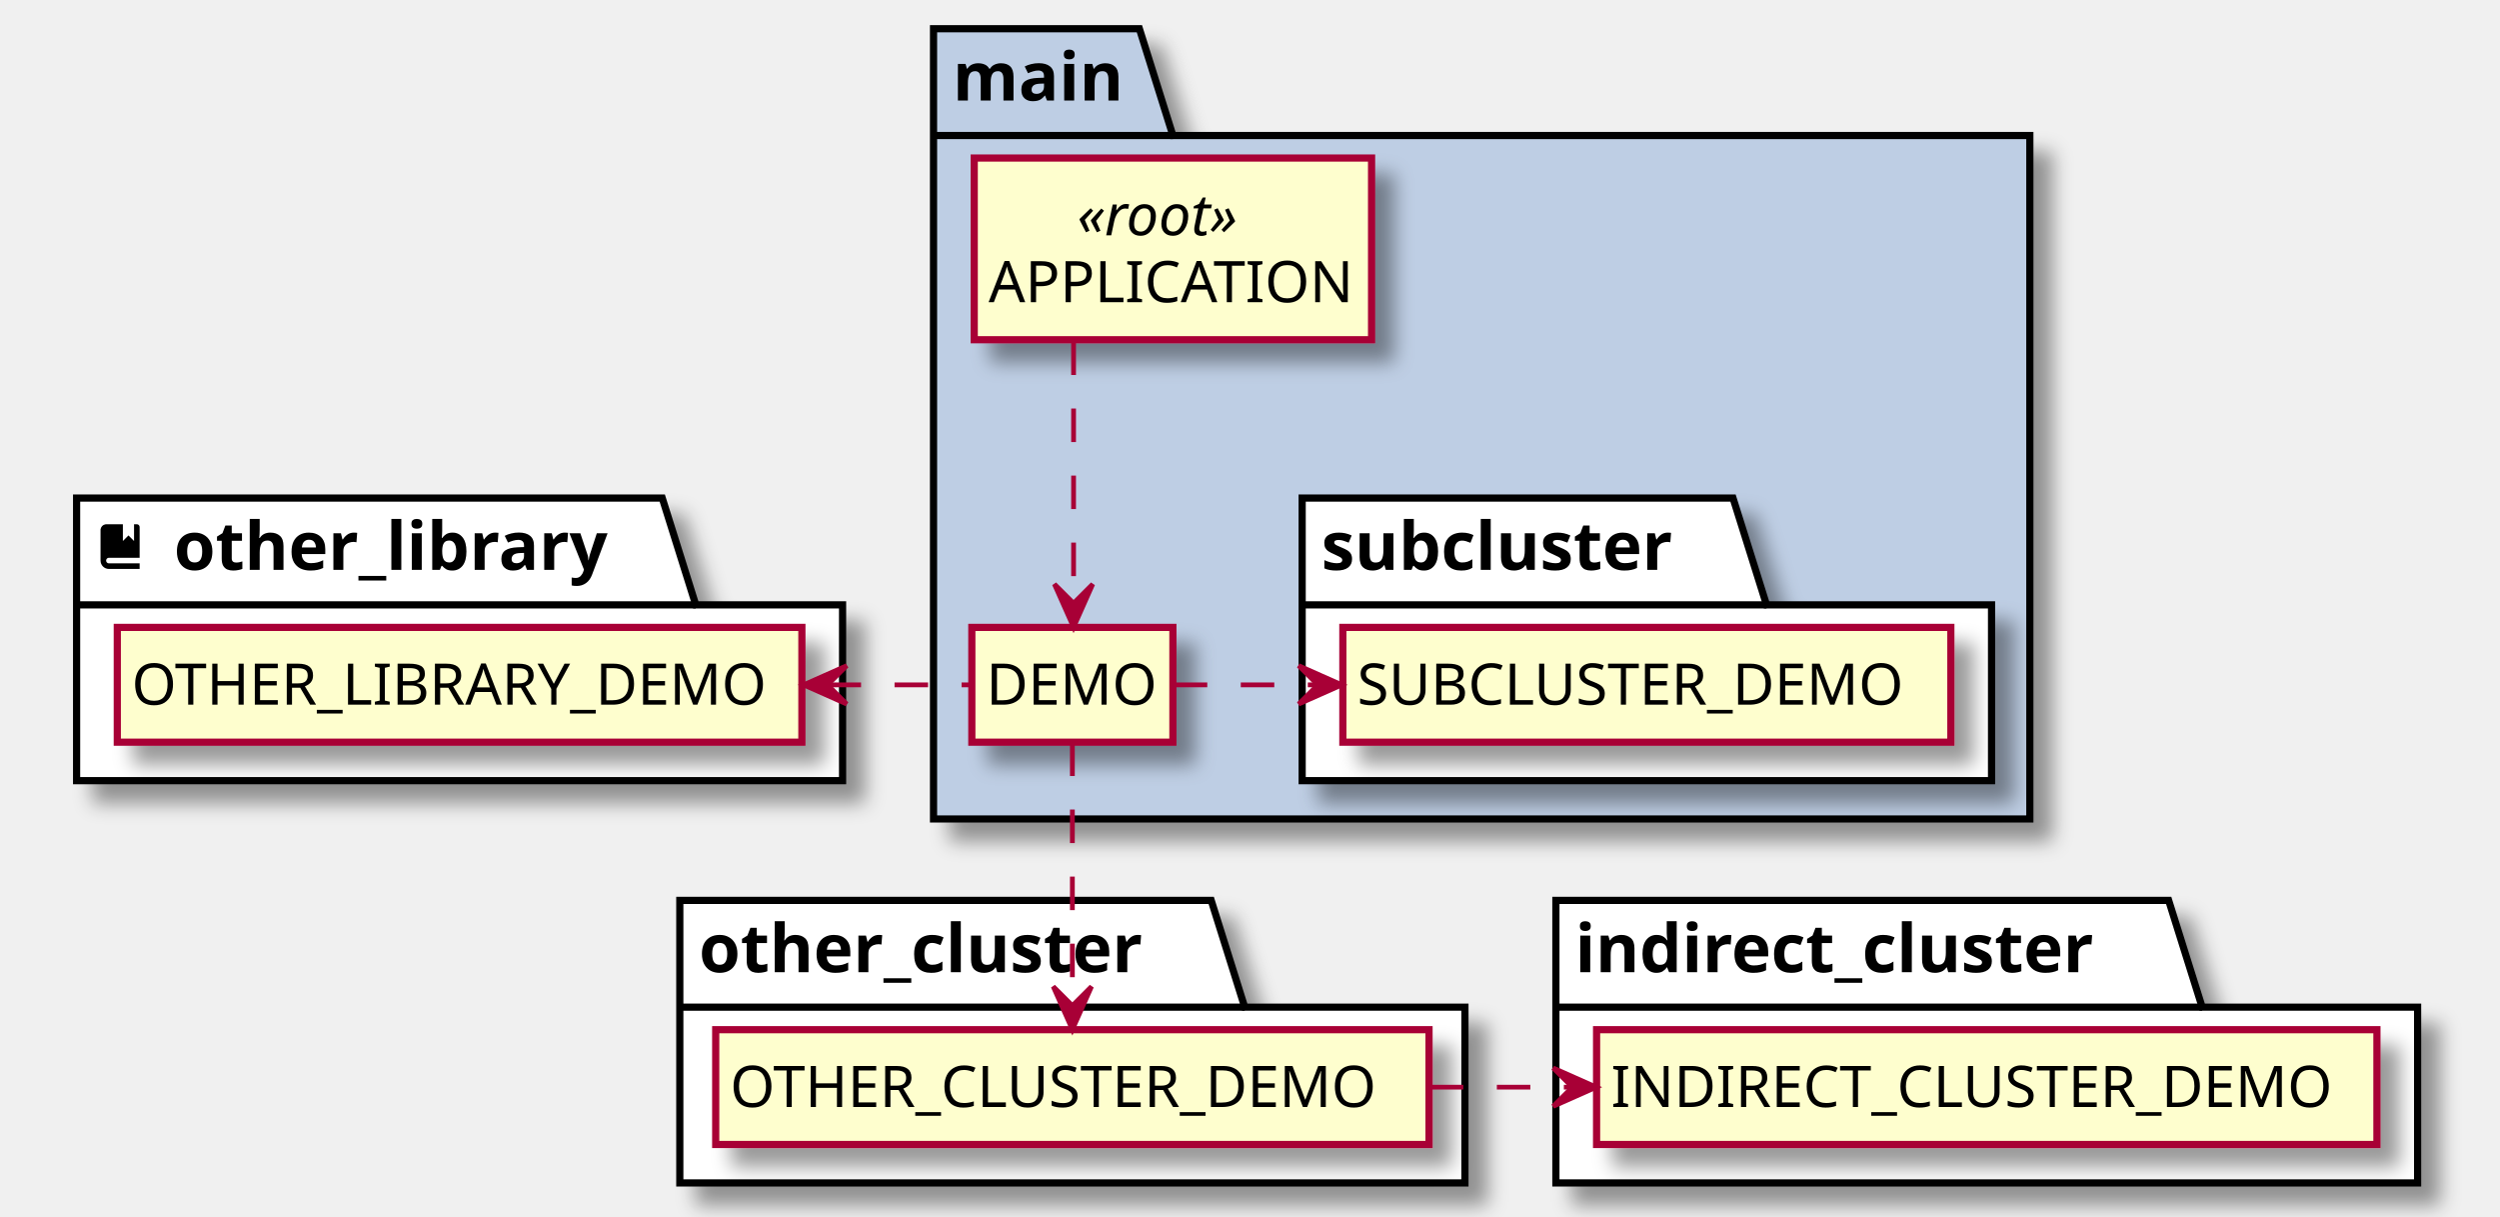
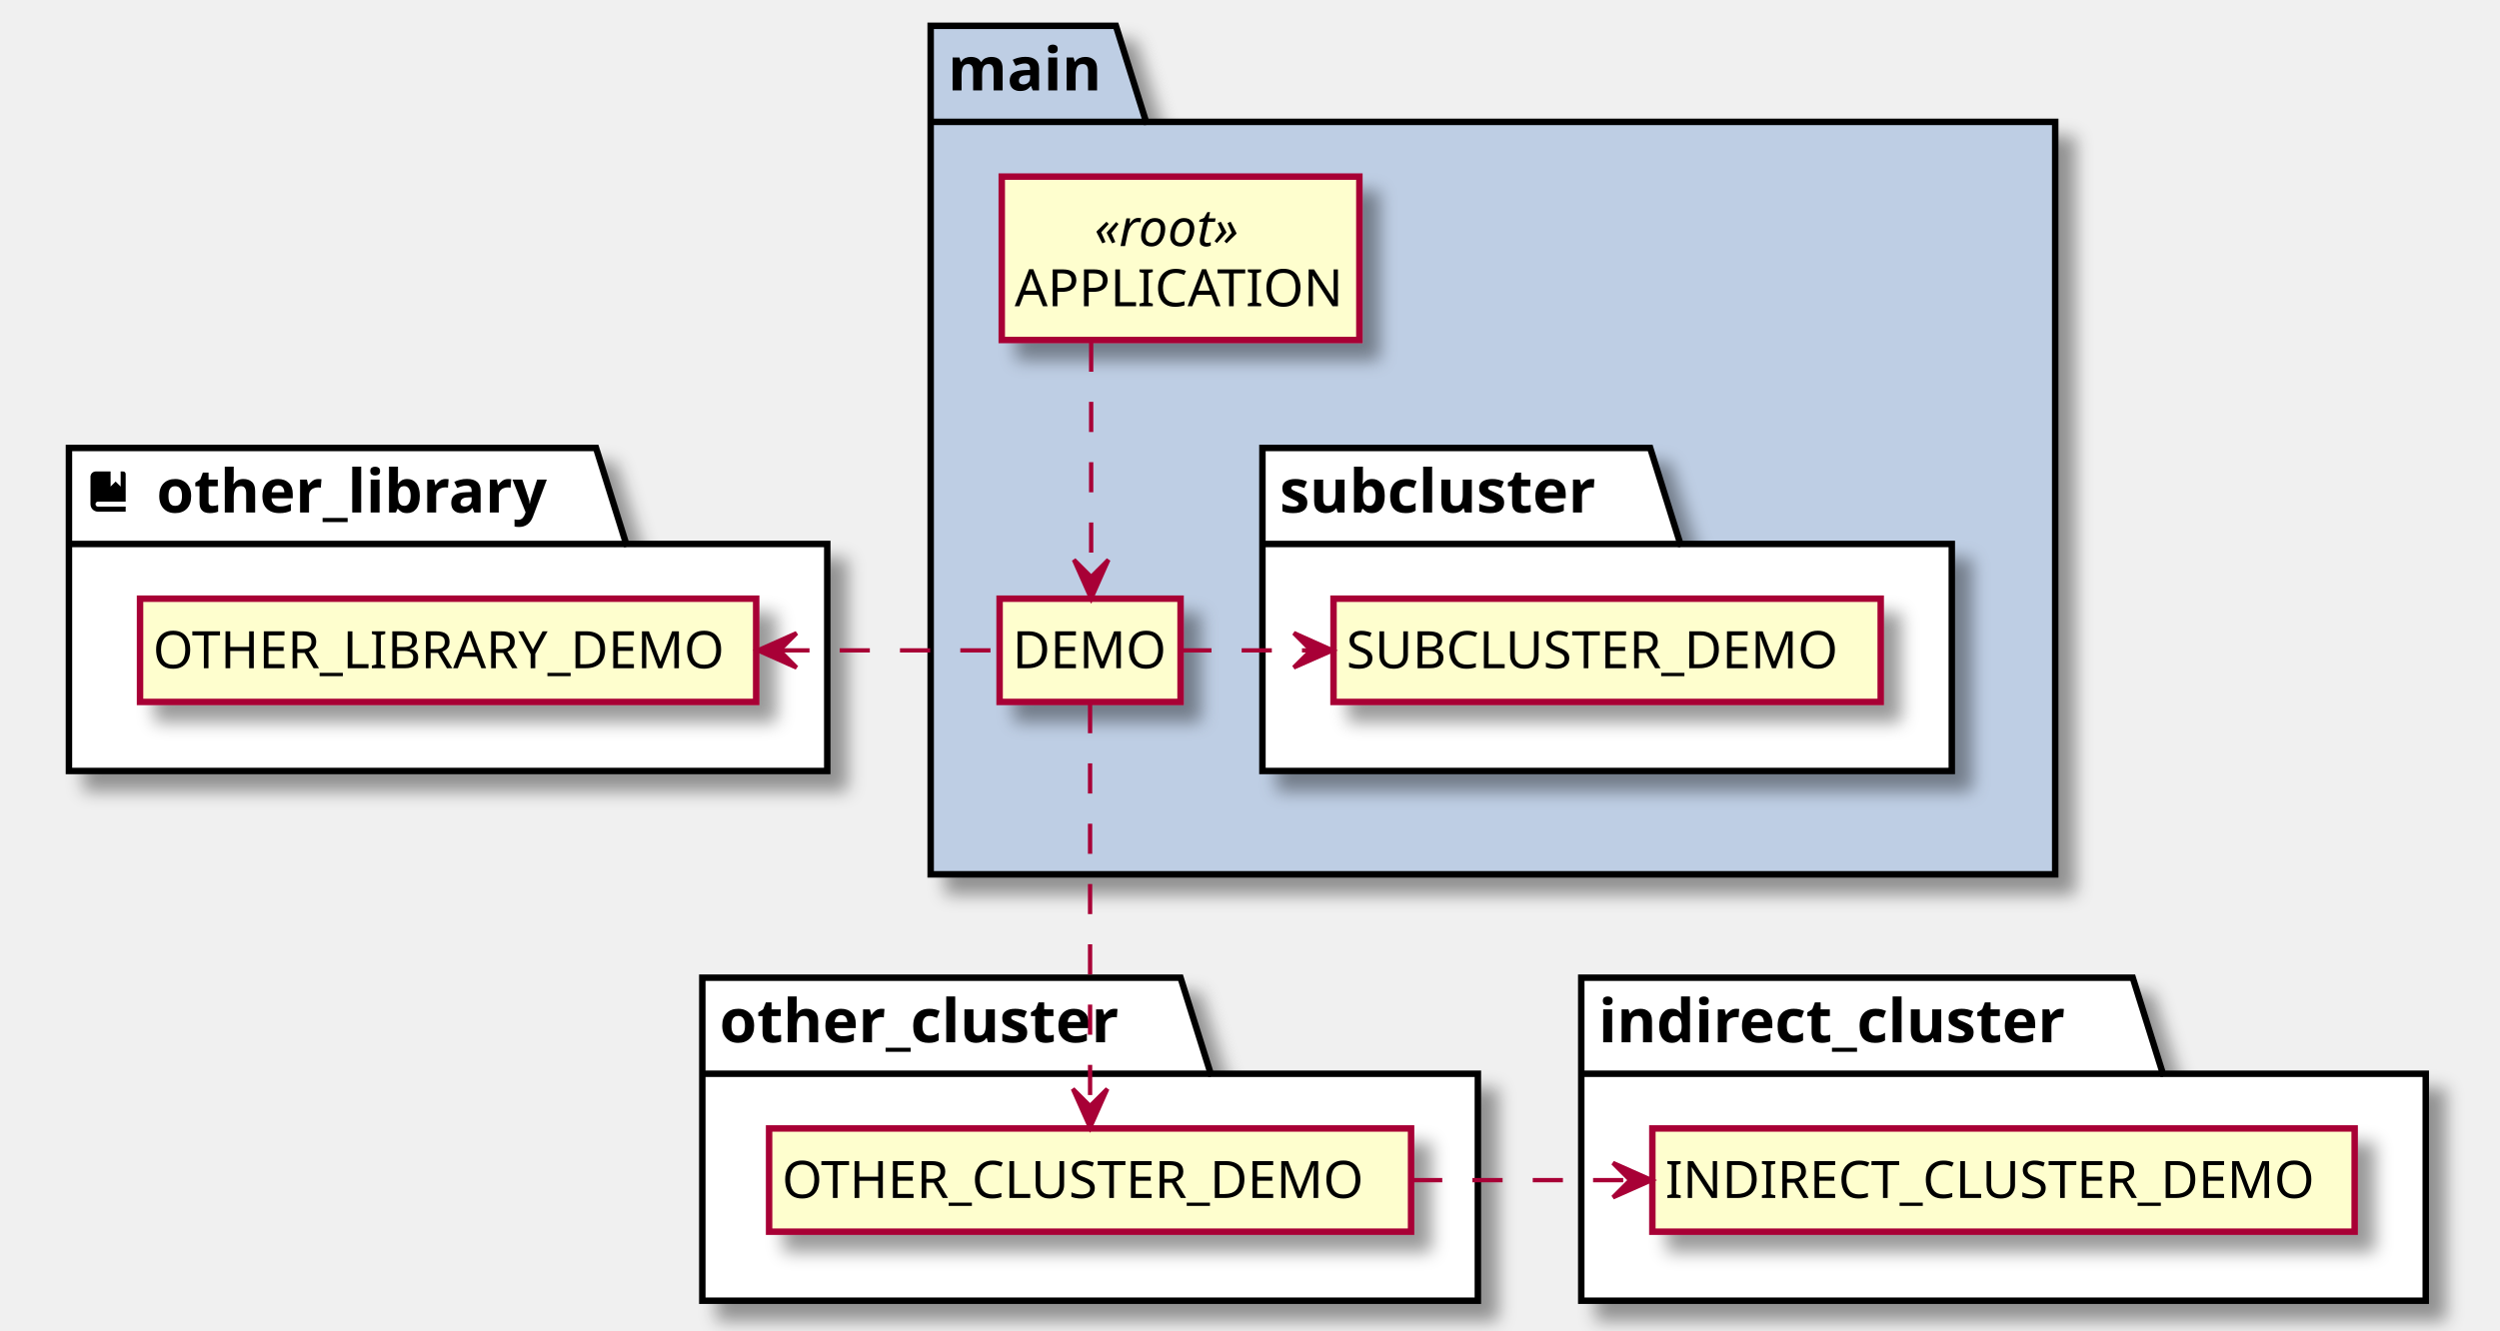
- <svg xmlns="http://www.w3.org/2000/svg" contentScriptType="application/ecmascript" contentStyleType="text/css" height="254px" preserveAspectRatio="none" style="width:522px;height:254px;background:#FFFFFF;" version="1.1" viewBox="0 0 522 254" width="522px" zoomAndPan="magnify">
+ <svg xmlns="http://www.w3.org/2000/svg" contentScriptType="application/ecmascript" contentStyleType="text/css" height="309px" preserveAspectRatio="none" style="width:580px;height:309px;background:#FFFFFF;" version="1.1" viewBox="0 0 580 309" width="580px" zoomAndPan="magnify">
  <defs>
    <filter height="300%" id="f9hu3xbbd3s3w" width="300%" x="-1" y="-1">
      <feGaussianBlur result="blurOut" stdDeviation="2.0" />
      <feColorMatrix in="blurOut" result="blurOut2" type="matrix" values="0 0 0 0 0 0 0 0 0 0 0 0 0 0 0 0 0 0 .4 0" />
      <feOffset dx="4.0" dy="4.0" in="blurOut2" result="blurOut3" />
      <feBlend in="SourceGraphic" in2="blurOut3" mode="normal" />
    </filter>
  </defs>
  <g>
-     <polygon fill="#BECEE4" filter="url(#f9hu3xbbd3s3w)" points="195,6,238,6,245,28.297,424,28.297,424,171,195,171,195,6" style="stroke:#000000;stroke-width:1.5;" />
-     <line style="stroke:#000000;stroke-width:1.5;" x1="195" x2="245" y1="28.297" y2="28.297" />
-     <text fill="#000000" font-family="sans-serif" font-size="14" font-weight="bold" lengthAdjust="spacing" textLength="37" x="199" y="20.995">main</text>
-     <polygon fill="#FFFFFF" filter="url(#f9hu3xbbd3s3w)" points="272,104,362,104,369,126.297,416,126.297,416,163,272,163,272,104" style="stroke:#000000;stroke-width:1.5;" />
-     <line style="stroke:#000000;stroke-width:1.5;" x1="272" x2="369" y1="126.297" y2="126.297" />
-     <text fill="#000000" font-family="sans-serif" font-size="14" font-weight="bold" lengthAdjust="spacing" textLength="84" x="276" y="118.995">subcluster</text>
-     <polygon fill="#FFFFFF" filter="url(#f9hu3xbbd3s3w)" points="16,104,138.333,104,145.333,126.297,176,126.297,176,163,16,163,16,104" style="stroke:#000000;stroke-width:1.5;" />
+     <polygon fill="#BECEE4" filter="url(#f9hu3xbbd3s3w)" points="216,6,259,6,266,28.297,477,28.297,477,203,216,203,216,6" style="stroke:#000000;stroke-width:1.5;" />
+     <line style="stroke:#000000;stroke-width:1.5;" x1="216" x2="266" y1="28.297" y2="28.297" />
+     <text fill="#000000" font-family="sans-serif" font-size="14" font-weight="bold" lengthAdjust="spacing" textLength="37" x="220" y="20.995">main</text>
+     <polygon fill="#FFFFFF" filter="url(#f9hu3xbbd3s3w)" points="293,104,383,104,390,126.297,453,126.297,453,179,293,179,293,104" style="stroke:#000000;stroke-width:1.5;" />
+     <line style="stroke:#000000;stroke-width:1.5;" x1="293" x2="390" y1="126.297" y2="126.297" />
+     <text fill="#000000" font-family="sans-serif" font-size="14" font-weight="bold" lengthAdjust="spacing" textLength="84" x="297" y="118.995">subcluster</text>
+     <polygon fill="#FFFFFF" filter="url(#f9hu3xbbd3s3w)" points="16,104,138.333,104,145.333,126.297,192,126.297,192,179,16,179,16,104" style="stroke:#000000;stroke-width:1.5;" />
    <line style="stroke:#000000;stroke-width:1.5;" x1="16" x2="145.333" y1="126.297" y2="126.297" />
    <path d="M22.167,109.463 C22.085,109.463 22.015,109.475 21.945,109.499 C21.49,109.592 21.128,109.954 21.035,110.409 C21,110.478 21,110.549 21,110.63 L21,117.047 C21,118.015 21.782,118.797 22.75,118.797 L29.167,118.797 L29.167,117.63 L22.75,117.63 C22.423,117.63 22.167,117.374 22.167,117.047 C22.167,116.72 22.423,116.463 22.75,116.463 L29.167,116.463 L29.167,110.047 C29.167,109.72 28.91,109.463 28.583,109.463 L28,109.463 L28,112.963 L26.833,111.797 L25.667,112.963 L25.667,109.463 L22.167,109.463 " fill="#000000" style="stroke:;stroke-width:0.0;stroke-dasharray:;" />
    <text fill="#000000" font-family="sans-serif" font-size="14" font-weight="bold" lengthAdjust="spacing" textLength="100" x="36.333" y="118.995">other_library</text>
-     <polygon fill="#FFFFFF" filter="url(#f9hu3xbbd3s3w)" points="142,188,253,188,260,210.297,306,210.297,306,247,142,247,142,188" style="stroke:#000000;stroke-width:1.5;" />
-     <line style="stroke:#000000;stroke-width:1.5;" x1="142" x2="260" y1="210.297" y2="210.297" />
-     <text fill="#000000" font-family="sans-serif" font-size="14" font-weight="bold" lengthAdjust="spacing" textLength="105" x="146" y="202.995">other_cluster</text>
-     <polygon fill="#FFFFFF" filter="url(#f9hu3xbbd3s3w)" points="325,188,453,188,460,210.297,505,210.297,505,247,325,247,325,188" style="stroke:#000000;stroke-width:1.5;" />
-     <line style="stroke:#000000;stroke-width:1.5;" x1="325" x2="460" y1="210.297" y2="210.297" />
-     <text fill="#000000" font-family="sans-serif" font-size="14" font-weight="bold" lengthAdjust="spacing" textLength="122" x="329" y="202.995">indirect_cluster</text>
-     <rect codeLine="7" fill="#FEFECE" filter="url(#f9hu3xbbd3s3w)" height="37.938" id="main.APPLICATION" style="stroke:#A80036;stroke-width:1.5;" width="83" x="203.5" y="33" />
-     <text fill="#000000" font-family="sans-serif" font-size="12" font-style="italic" lengthAdjust="spacing" textLength="40" x="225" y="49.139">«root»</text>
-     <text fill="#000000" font-family="sans-serif" font-size="12" lengthAdjust="spacing" textLength="77" x="206.5" y="63.107">APPLICATION</text>
-     <rect codeLine="11" fill="#FEFECE" filter="url(#f9hu3xbbd3s3w)" height="23.969" id="main.DEMO" style="stroke:#A80036;stroke-width:1.5;" width="42" x="203" y="131" />
-     <text fill="#000000" font-family="sans-serif" font-size="12" lengthAdjust="spacing" textLength="36" x="206" y="147.139">DEMO</text>
-     <rect codeLine="16" fill="#FEFECE" filter="url(#f9hu3xbbd3s3w)" height="23.969" id="main.subcluster.SUBCLUSTER_DEMO" style="stroke:#A80036;stroke-width:1.5;" width="127" x="280.5" y="131" />
-     <text fill="#000000" font-family="sans-serif" font-size="12" lengthAdjust="spacing" textLength="121" x="283.5" y="147.139">SUBCLUSTER_DEMO</text>
-     <rect codeLine="21" fill="#FEFECE" filter="url(#f9hu3xbbd3s3w)" height="23.969" id="other_library.OTHER_LIBRARY_DEMO" style="stroke:#A80036;stroke-width:1.5;" width="143" x="24.5" y="131" />
-     <text fill="#000000" font-family="sans-serif" font-size="12" lengthAdjust="spacing" textLength="137" x="27.5" y="147.139">OTHER_LIBRARY_DEMO</text>
-     <rect codeLine="26" fill="#FEFECE" filter="url(#f9hu3xbbd3s3w)" height="23.969" id="other_cluster.OTHER_CLUSTER_DEMO" style="stroke:#A80036;stroke-width:1.5;" width="149" x="149.5" y="215" />
-     <text fill="#000000" font-family="sans-serif" font-size="12" lengthAdjust="spacing" textLength="143" x="152.5" y="231.139">OTHER_CLUSTER_DEMO</text>
-     <rect codeLine="30" fill="#FEFECE" filter="url(#f9hu3xbbd3s3w)" height="23.969" id="indirect_cluster.INDIRECT_CLUSTER_DEMO" style="stroke:#A80036;stroke-width:1.5;" width="163" x="333.5" y="215" />
-     <text fill="#000000" font-family="sans-serif" font-size="12" lengthAdjust="spacing" textLength="157" x="336.5" y="231.139">INDIRECT_CLUSTER_DEMO</text>
-     <path codeLine="33" d="M172.857,143 C172.857,143 202.81,143 202.81,143 " fill="none" id="other_library.OTHER_LIBRARY_DEMO-backto-main.DEMO" style="stroke:#A80036;stroke-width:1.0;stroke-dasharray:7.0,7.0;" />
-     <polygon fill="#A80036" points="167.857,143,176.857,147,172.857,143,176.857,139,167.857,143" style="stroke:#A80036;stroke-width:1.0;" />
-     <path codeLine="34" d="M224.25,71.299 C224.25,71.299 224.25,125.969 224.25,125.969 " fill="none" id="main.APPLICATION-to-main.DEMO" style="stroke:#A80036;stroke-width:1.0;stroke-dasharray:7.0,7.0;" />
-     <polygon fill="#A80036" points="224.25,130.969,228.25,121.969,224.25,125.969,220.25,121.969,224.25,130.969" style="stroke:#A80036;stroke-width:1.0;" />
-     <path codeLine="35" d="M245.177,143 C245.177,143 275.275,143 275.275,143 " fill="none" id="main.DEMO-to-main.subcluster.SUBCLUSTER_DEMO" style="stroke:#A80036;stroke-width:1.0;stroke-dasharray:7.0,7.0;" />
-     <polygon fill="#A80036" points="280.275,143,271.275,139,275.275,143,271.275,147,280.275,143" style="stroke:#A80036;stroke-width:1.0;" />
-     <path codeLine="36" d="M224,155.035 C224,155.035 224,209.987 224,209.987 " fill="none" id="main.DEMO-to-other_cluster.OTHER_CLUSTER_DEMO" style="stroke:#A80036;stroke-width:1.0;stroke-dasharray:7.0,7.0;" />
-     <polygon fill="#A80036" points="224,214.987,228,205.987,224,209.987,220,205.987,224,214.987" style="stroke:#A80036;stroke-width:1.0;" />
-     <path codeLine="37" d="M298.666,227 C298.666,227 328.436,227 328.436,227 " fill="none" id="other_cluster.OTHER_CLUSTER_DEMO-to-indirect_cluster.INDIRECT_CLUSTER_DEMO" style="stroke:#A80036;stroke-width:1.0;stroke-dasharray:7.0,7.0;" />
-     <polygon fill="#A80036" points="333.436,227,324.436,223,328.436,227,324.436,231,333.436,227" style="stroke:#A80036;stroke-width:1.0;" />
+     <polygon fill="#FFFFFF" filter="url(#f9hu3xbbd3s3w)" points="163,227,274,227,281,249.297,343,249.297,343,302,163,302,163,227" style="stroke:#000000;stroke-width:1.5;" />
+     <line style="stroke:#000000;stroke-width:1.5;" x1="163" x2="281" y1="249.297" y2="249.297" />
+     <text fill="#000000" font-family="sans-serif" font-size="14" font-weight="bold" lengthAdjust="spacing" textLength="105" x="167" y="241.995">other_cluster</text>
+     <polygon fill="#FFFFFF" filter="url(#f9hu3xbbd3s3w)" points="367,227,495,227,502,249.297,563,249.297,563,302,367,302,367,227" style="stroke:#000000;stroke-width:1.5;" />
+     <line style="stroke:#000000;stroke-width:1.5;" x1="367" x2="502" y1="249.297" y2="249.297" />
+     <text fill="#000000" font-family="sans-serif" font-size="14" font-weight="bold" lengthAdjust="spacing" textLength="122" x="371" y="241.995">indirect_cluster</text>
+     <rect codeLine="7" fill="#FEFECE" filter="url(#f9hu3xbbd3s3w)" height="37.938" id="main.APPLICATION" style="stroke:#A80036;stroke-width:1.5;" width="83" x="232.5" y="41" />
+     <text fill="#000000" font-family="sans-serif" font-size="12" font-style="italic" lengthAdjust="spacing" textLength="40" x="254" y="57.139">«root»</text>
+     <text fill="#000000" font-family="sans-serif" font-size="12" lengthAdjust="spacing" textLength="77" x="235.5" y="71.107">APPLICATION</text>
+     <rect codeLine="11" fill="#FEFECE" filter="url(#f9hu3xbbd3s3w)" height="23.969" id="main.DEMO" style="stroke:#A80036;stroke-width:1.5;" width="42" x="232" y="139" />
+     <text fill="#000000" font-family="sans-serif" font-size="12" lengthAdjust="spacing" textLength="36" x="235" y="155.139">DEMO</text>
+     <rect codeLine="16" fill="#FEFECE" filter="url(#f9hu3xbbd3s3w)" height="23.969" id="main.subcluster.SUBCLUSTER_DEMO" style="stroke:#A80036;stroke-width:1.5;" width="127" x="309.5" y="139" />
+     <text fill="#000000" font-family="sans-serif" font-size="12" lengthAdjust="spacing" textLength="121" x="312.5" y="155.139">SUBCLUSTER_DEMO</text>
+     <rect codeLine="21" fill="#FEFECE" filter="url(#f9hu3xbbd3s3w)" height="23.969" id="other_library.OTHER_LIBRARY_DEMO" style="stroke:#A80036;stroke-width:1.5;" width="143" x="32.5" y="139" />
+     <text fill="#000000" font-family="sans-serif" font-size="12" lengthAdjust="spacing" textLength="137" x="35.5" y="155.139">OTHER_LIBRARY_DEMO</text>
+     <rect codeLine="26" fill="#FEFECE" filter="url(#f9hu3xbbd3s3w)" height="23.969" id="other_cluster.OTHER_CLUSTER_DEMO" style="stroke:#A80036;stroke-width:1.5;" width="149" x="178.5" y="262" />
+     <text fill="#000000" font-family="sans-serif" font-size="12" lengthAdjust="spacing" textLength="143" x="181.5" y="278.139">OTHER_CLUSTER_DEMO</text>
+     <rect codeLine="30" fill="#FEFECE" filter="url(#f9hu3xbbd3s3w)" height="23.969" id="indirect_cluster.INDIRECT_CLUSTER_DEMO" style="stroke:#A80036;stroke-width:1.5;" width="163" x="383.5" y="262" />
+     <text fill="#000000" font-family="sans-serif" font-size="12" lengthAdjust="spacing" textLength="157" x="386.5" y="278.139">INDIRECT_CLUSTER_DEMO</text>
+     <path codeLine="33" d="M180.88,151 C180.88,151 231.72,151 231.72,151 " fill="none" id="other_library.OTHER_LIBRARY_DEMO-backto-main.DEMO" style="stroke:#A80036;stroke-width:1.0;stroke-dasharray:7.0,7.0;" />
+     <polygon fill="#A80036" points="175.88,151,184.88,155,180.88,151,184.88,147,175.88,151" style="stroke:#A80036;stroke-width:1.0;" />
+     <path codeLine="34" d="M253.25,79.3 C253.25,79.3 253.25,133.97 253.25,133.97 " fill="none" id="main.APPLICATION-to-main.DEMO" style="stroke:#A80036;stroke-width:1.0;stroke-dasharray:7.0,7.0;" />
+     <polygon fill="#A80036" points="253.25,138.97,257.25,129.97,253.25,133.97,249.25,129.97,253.25,138.97" style="stroke:#A80036;stroke-width:1.0;" />
+     <path codeLine="35" d="M274.18,151 C274.18,151 304.28,151 304.28,151 " fill="none" id="main.DEMO-to-main.subcluster.SUBCLUSTER_DEMO" style="stroke:#A80036;stroke-width:1.0;stroke-dasharray:7.0,7.0;" />
+     <polygon fill="#A80036" points="309.28,151,300.291,146.974,304.28,150.986,300.269,154.974,309.28,151" style="stroke:#A80036;stroke-width:1.0;" />
+     <path codeLine="36" d="M253,163.24 C253,163.24 253,256.81 253,256.81 " fill="none" id="main.DEMO-to-other_cluster.OTHER_CLUSTER_DEMO" style="stroke:#A80036;stroke-width:1.0;stroke-dasharray:7.0,7.0;" />
+     <polygon fill="#A80036" points="253,261.81,257,252.81,253,256.81,249,252.81,253,261.81" style="stroke:#A80036;stroke-width:1.0;" />
+     <path codeLine="37" d="M327.74,274 C327.74,274 378.36,274 378.36,274 " fill="none" id="other_cluster.OTHER_CLUSTER_DEMO-to-indirect_cluster.INDIRECT_CLUSTER_DEMO" style="stroke:#A80036;stroke-width:1.0;stroke-dasharray:7.0,7.0;" />
+     <polygon fill="#A80036" points="383.36,274,374.36,270,378.36,274,374.36,278,383.36,274" style="stroke:#A80036;stroke-width:1.0;" />
  </g>
</svg>
